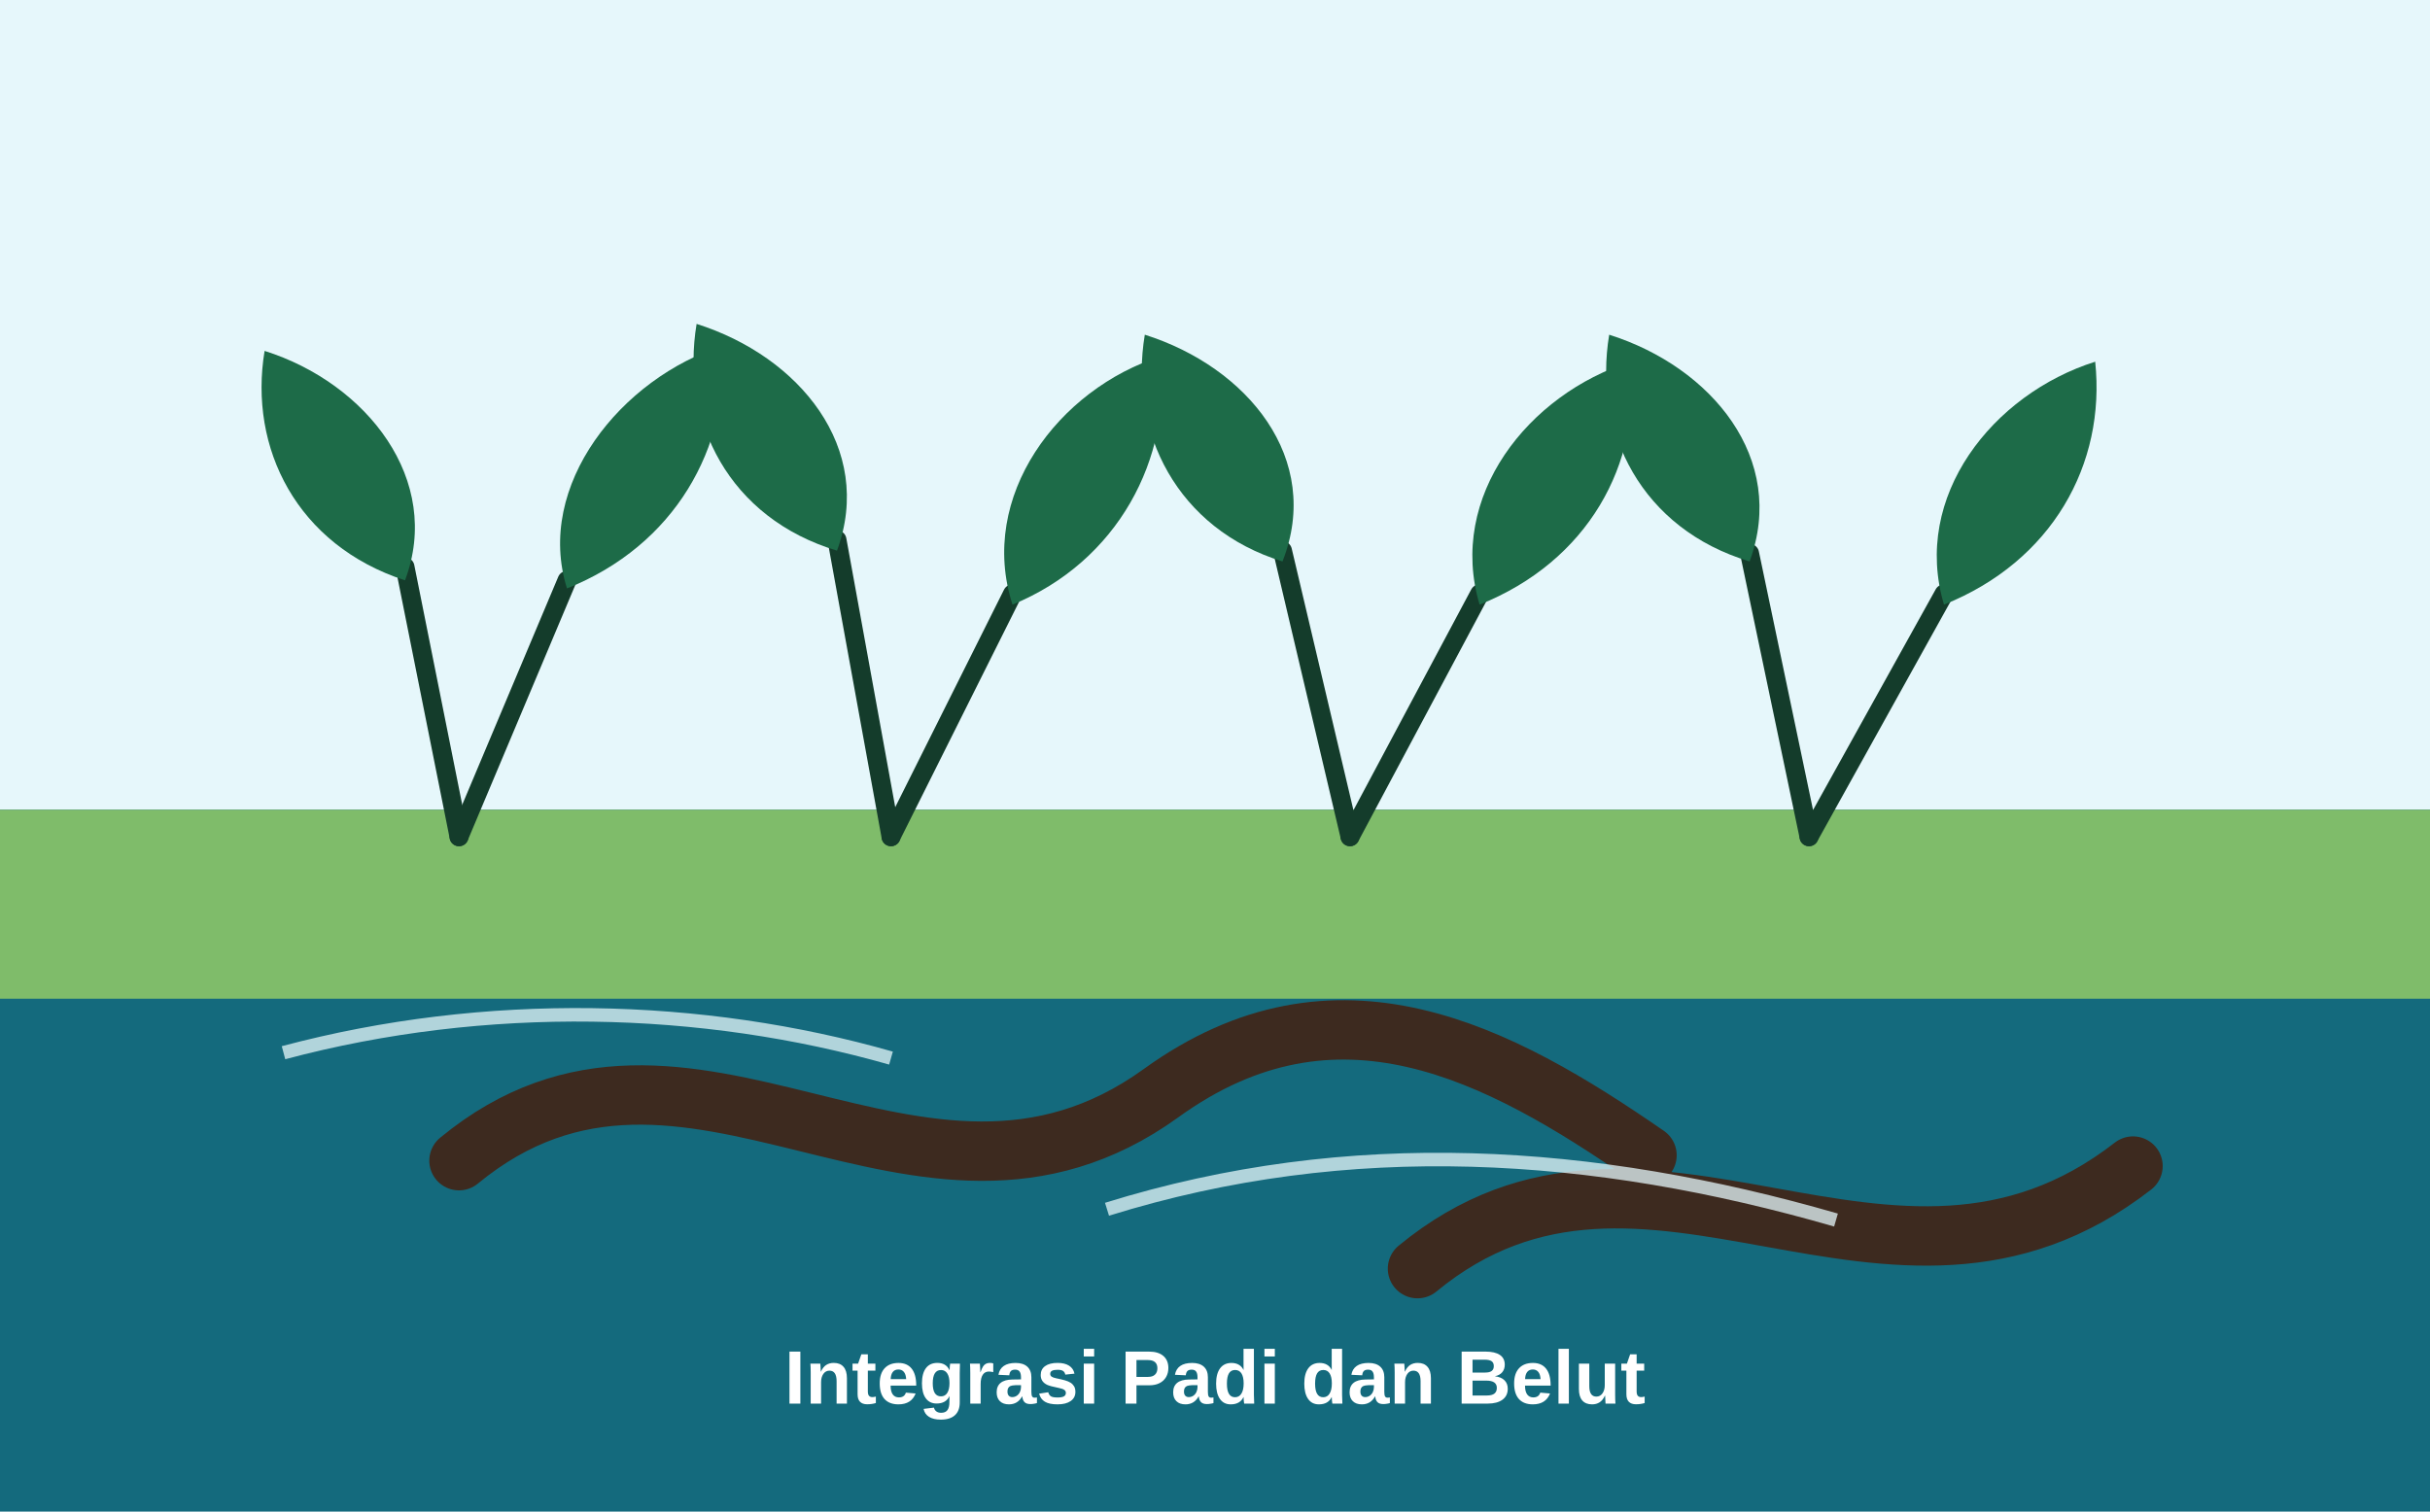
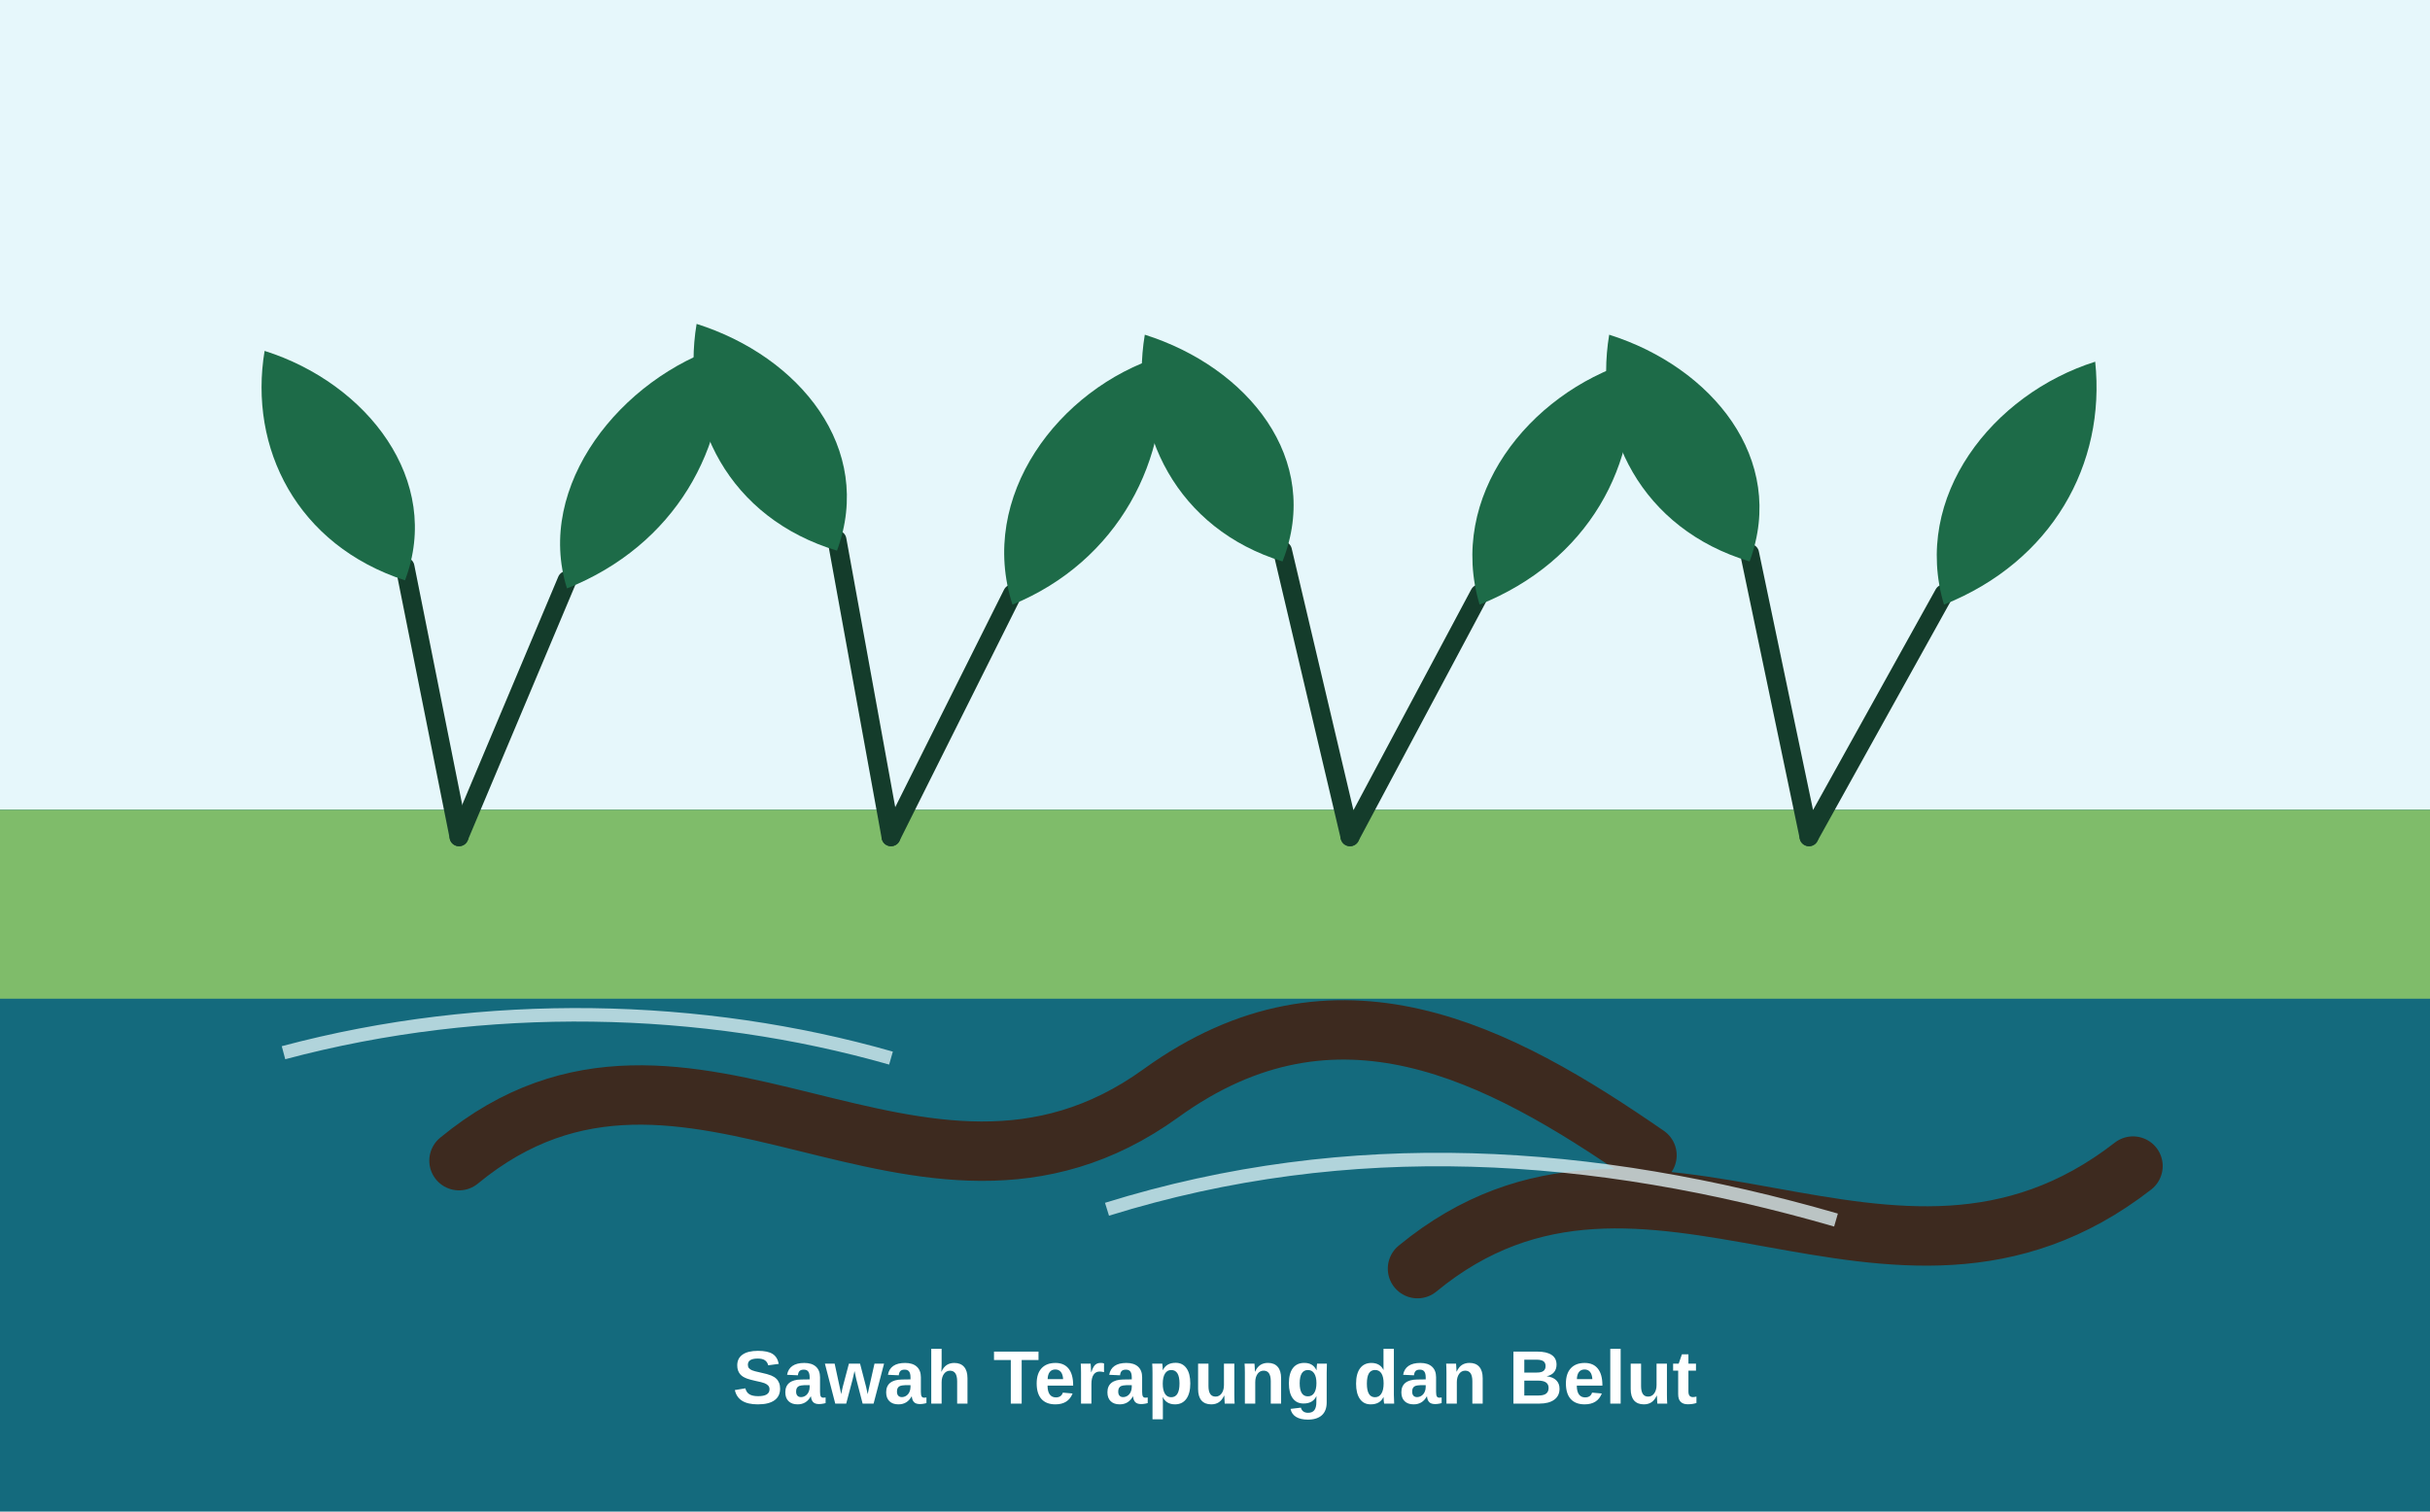
<svg xmlns="http://www.w3.org/2000/svg" width="900" height="560" viewBox="0 0 900 560" role="img" aria-labelledby="title desc">
  <rect width="900" height="560" fill="#e6f7fb" />
  <rect y="300" width="900" height="260" fill="#146a7d" />
  <rect y="300" width="900" height="70" fill="#7fbc6a" />
  <g stroke="#143c2b" stroke-width="7" stroke-linecap="round">
    <path d="M170 310 L150 210" />
    <path d="M170 310 L210 215" />
    <path d="M330 310 L310 200" />
    <path d="M330 310 L375 220" />
    <path d="M500 310 L475 204" />
    <path d="M500 310 L548 220" />
    <path d="M670 310 L648 205" />
    <path d="M670 310 L720 220" />
  </g>
  <g fill="#1d6b48">
    <path d="M150 215 C110 202 92 166 98 130 C136 142 164 178 150 215 Z" />
    <path d="M210 218 C250 202 270 166 268 128 C230 140 198 180 210 218 Z" />
    <path d="M310 204 C270 192 252 156 258 120 C296 132 324 166 310 204 Z" />
    <path d="M375 224 C414 208 434 170 430 132 C392 144 362 184 375 224 Z" />
    <path d="M475 208 C436 196 418 160 424 124 C462 136 490 170 475 208 Z" />
    <path d="M548 224 C588 208 608 172 604 134 C566 146 536 184 548 224 Z" />
    <path d="M648 208 C608 196 590 160 596 124 C634 136 662 170 648 208 Z" />
    <path d="M720 224 C760 208 780 172 776 134 C738 146 708 184 720 224 Z" />
  </g>
  <path d="M170 430 C255 360 340 470 430 405 C495 358 555 390 610 428" fill="none" stroke="#3d2a1f" stroke-width="22" stroke-linecap="round" />
  <path d="M525 470 C610 400 700 502 790 432" fill="none" stroke="#3d2a1f" stroke-width="22" stroke-linecap="round" />
  <g fill="none" stroke="#e6f7fb" stroke-width="5" opacity="0.75">
    <path d="M105 390 C180 370 260 372 330 392" />
    <path d="M410 448 C500 420 590 426 680 452" />
  </g>
-   <text x="450" y="520" fill="#ffffff" font-family="Arial, Helvetica, sans-serif" font-size="28" font-weight="700" text-anchor="middle">Integrasi Padi dan Belut</text>
+   <text x="450" y="520" fill="#ffffff" font-family="Arial, Helvetica, sans-serif" font-size="28" font-weight="700" text-anchor="middle">Sawah Terapung dan Belut</text>
</svg>
